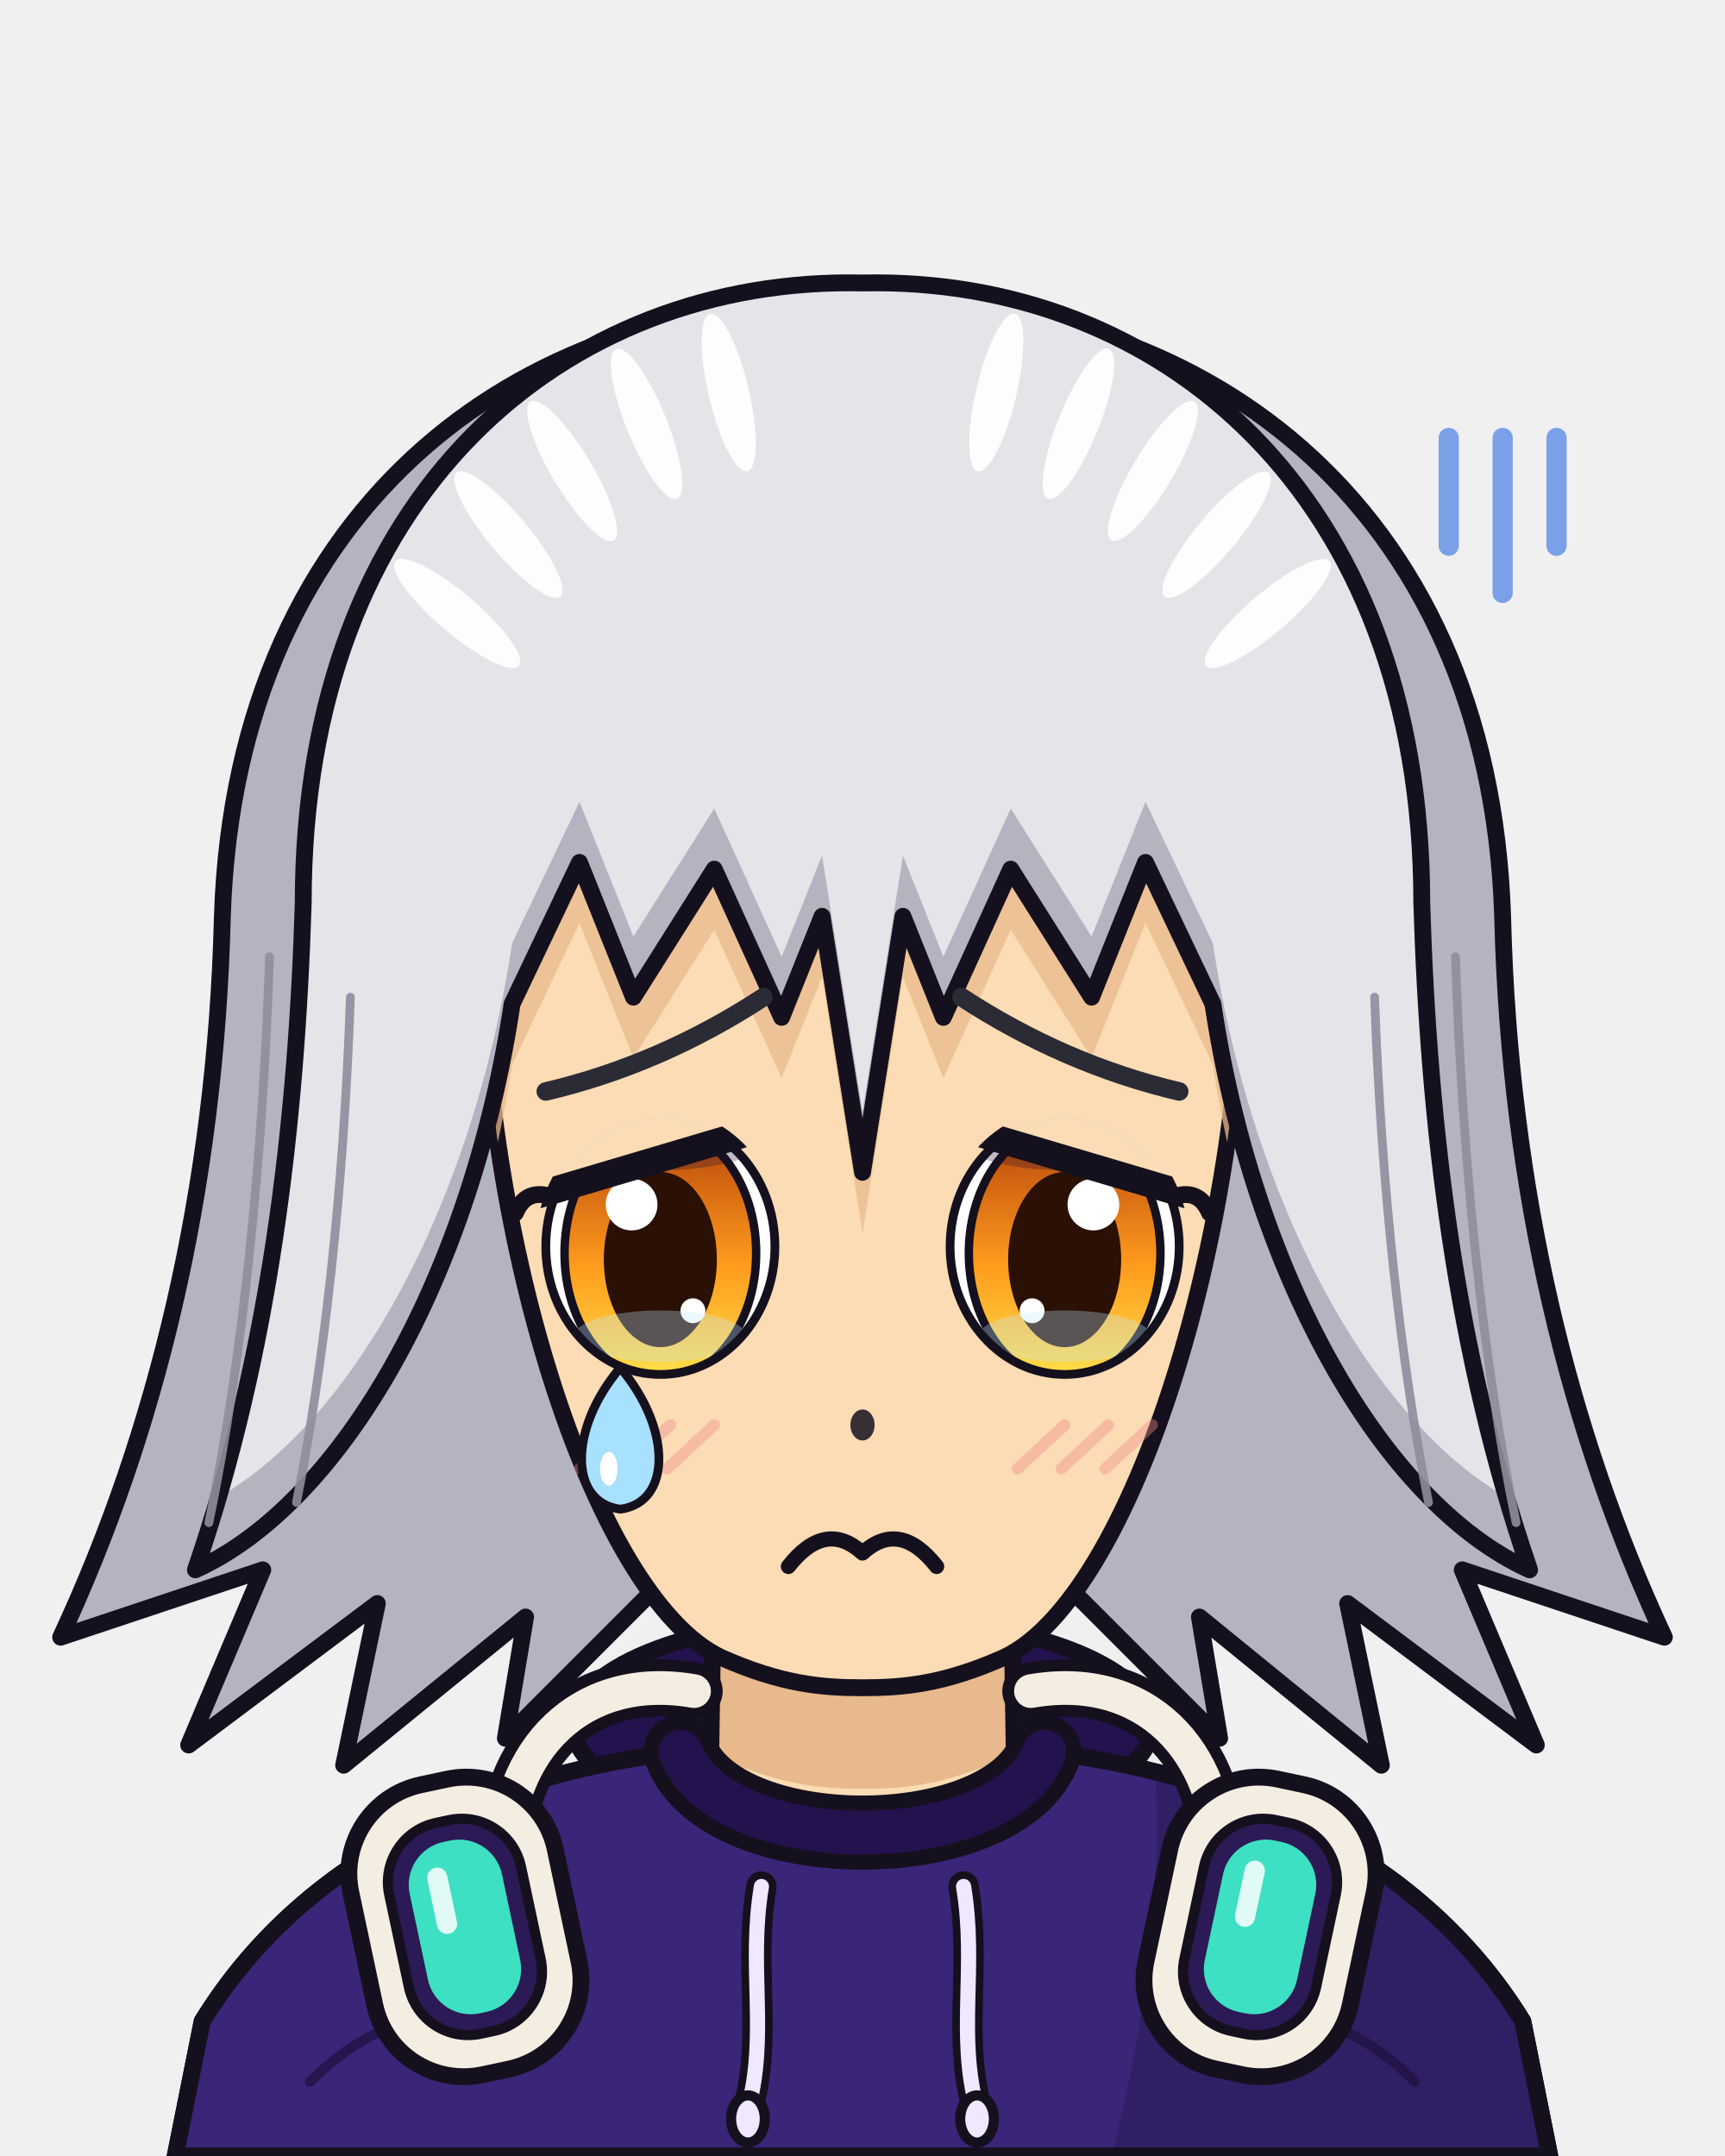
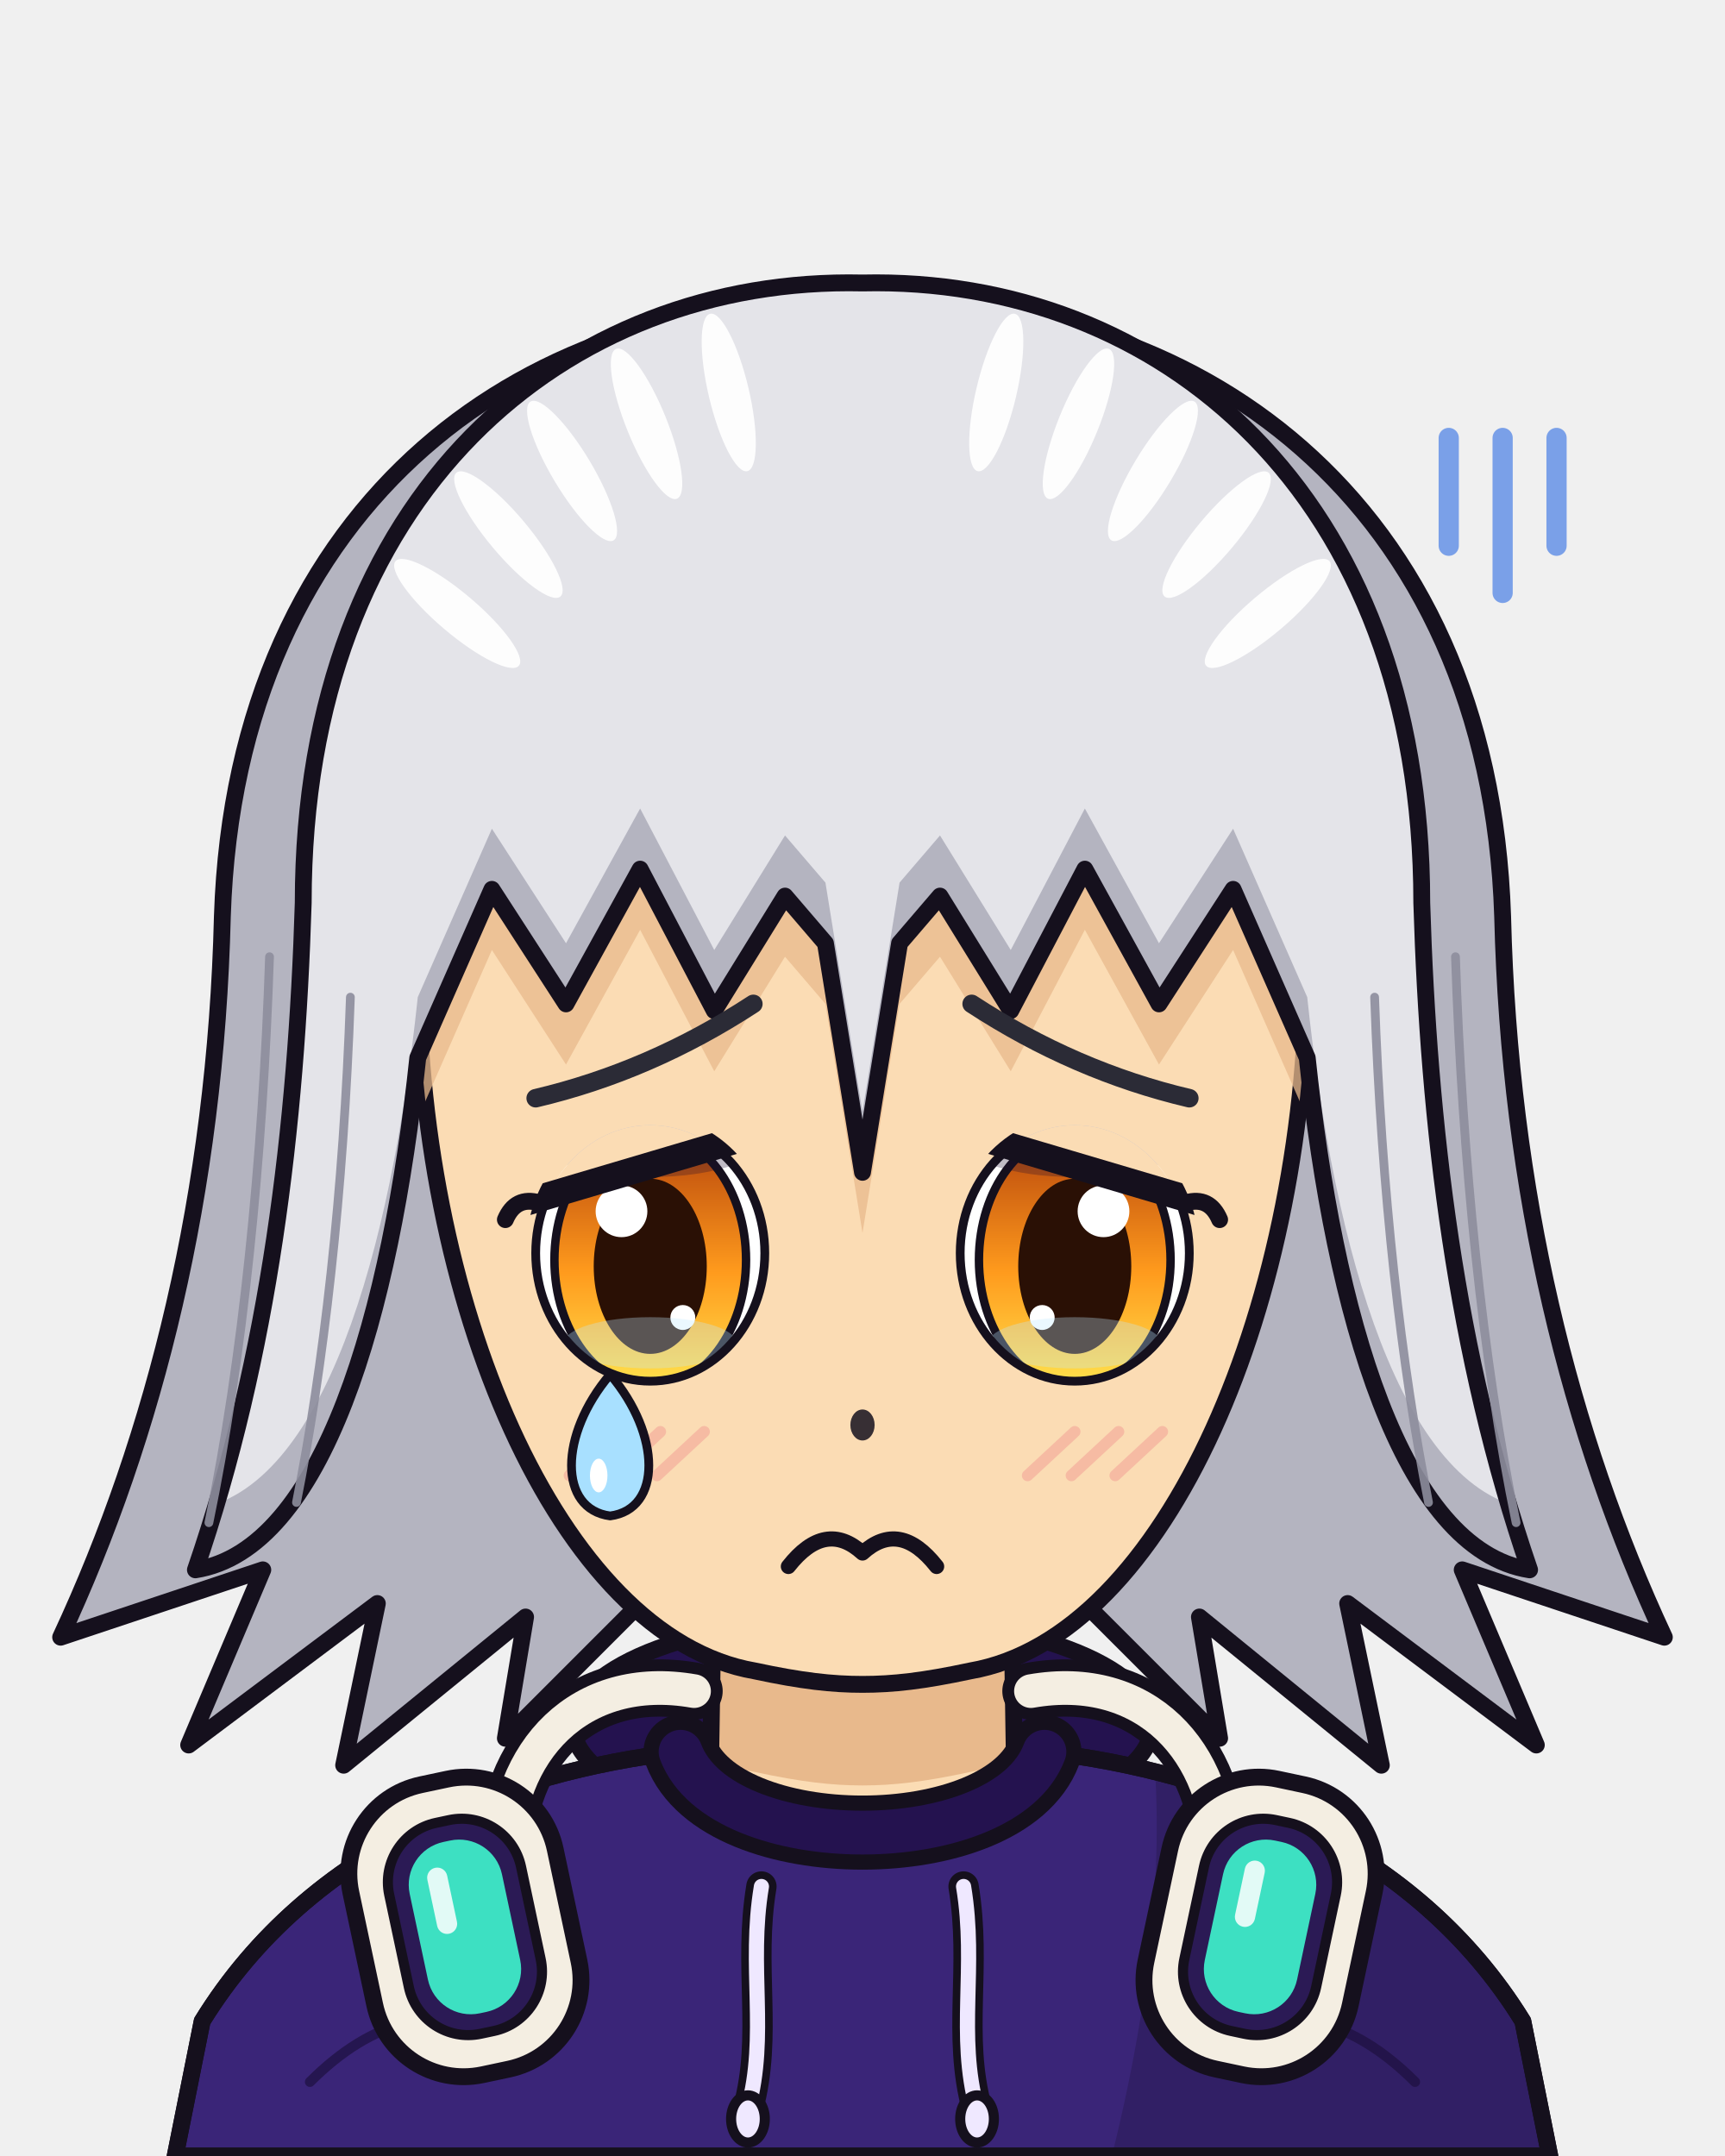
<svg xmlns="http://www.w3.org/2000/svg" viewBox="0 0 512 640" width="512" height="640">
  <defs>
    <linearGradient id="xig" x1="0" y1="0" x2="0" y2="1">
      <stop offset="0" stop-color="#b4420b" />
      <stop offset="0.55" stop-color="#ff9b1d" />
      <stop offset="1" stop-color="#ffe24d" />
    </linearGradient>
    <clipPath id="xface">
-       <path d="M256 124 C196 124 146 160 143 232 C141 330 176 440 214 458 C232 466 244 467 256 467 C268 467 280 466 298 458 C336 440 371 330 369 232 C366 160 316 124 256 124 Z" />
+       <path d="M256 118 C182 118 126 164 124 248 C123 352 166 452 224 462 C238 465 247 466 256 466 C265 466 274 465 288 462 C346 452 389 352 388 248 C386 164 330 118 256 118 Z" />
    </clipPath>
    <clipPath id="xneck">
      <path d="M212 420 L210 548 L302 548 L300 420Z" />
    </clipPath>
  </defs>
  <g transform="translate(0 34)">
    <path d="M256 56 C158 52 70 114 66 238 C64 320 46 392 18 452 L78 432 L56 484 L112 442 L102 490 L156 446 L150 482 L196 436 L256 424 L316 436 L362 482 L356 446 L410 490 L400 442 L456 484 L434 432 L494 452 C466 392 448 320 446 238 C442 114 354 52 256 56 Z" fill="#b4b4c0" stroke="#15101d" stroke-width="5" stroke-linejoin="round" stroke-linecap="round" />
  </g>
  <ellipse cx="256" cy="512" rx="86" ry="32" fill="#24124f" stroke="#15101d" stroke-width="5" />
  <g transform="translate(0 34)">
    <path d="M212 420 L210 548 L302 548 L300 420Z" fill="#fbdcb4" />
    <g clip-path="url(#xneck)">
-       <path d="M256 124 C196 124 146 160 143 232 C141 330 176 440 214 458 C232 466 244 467 256 467 C268 467 280 466 298 458 C336 440 371 330 369 232 C366 160 316 124 256 124 Z" transform="translate(0 30)" fill="#e8b98c" />
+       <path d="M256 118 C182 118 126 164 124 248 C123 352 166 452 224 462 C238 465 247 466 256 466 C265 466 274 465 288 462 C346 452 389 352 388 248 C386 164 330 118 256 118 Z" transform="translate(0 30)" fill="#e8b98c" />
    </g>
    <path d="M212 420 L210 548 M300 420 L302 548" fill="none" stroke="#15101d" stroke-width="5" stroke-linejoin="round" stroke-linecap="round" />
  </g>
  <clipPath id="xbd">
    <path d="M202 520 C150 526 92 548 60 600 L52 640 L460 640 L452 600 C420 548 362 526 310 520 C298 544 214 544 202 520Z" />
  </clipPath>
  <path d="M202 520 C150 526 92 548 60 600 L52 640 L460 640 L452 600 C420 548 362 526 310 520 C298 544 214 544 202 520Z" fill="#3a2578" stroke="#15101d" stroke-width="5" stroke-linejoin="round" stroke-linecap="round" />
  <g clip-path="url(#xbd)">
    <path d="M340 500 L520 500 L520 640 L330 640 Q350 560 340 500Z" fill="#000" opacity="0.16" />
  </g>
  <path d="M92 618 Q120 590 150 604 M420 618 Q392 590 362 604" fill="none" stroke="#1d0f3e" stroke-width="3" stroke-linejoin="round" stroke-linecap="round" opacity="0.7" />
  <path d="M202 520 C150 526 92 548 60 600 L52 640 L460 640 L452 600 C420 548 362 526 310 520 C298 544 214 544 202 520Z" fill="none" stroke="#15101d" stroke-width="5" stroke-linejoin="round" stroke-linecap="round" />
  <path d="M150 552 C150 520 172 496 206 502" fill="none" stroke="#15101d" stroke-width="17" stroke-linejoin="round" stroke-linecap="round" />
  <path d="M150 552 C150 520 172 496 206 502" fill="none" stroke="#f4eee2" stroke-width="10" stroke-linejoin="round" stroke-linecap="round" />
  <g transform="translate(512 0) scale(-1 1)">
    <path d="M150 552 C150 520 172 496 206 502" fill="none" stroke="#15101d" stroke-width="17" stroke-linejoin="round" stroke-linecap="round" />
    <path d="M150 552 C150 520 172 496 206 502" fill="none" stroke="#f4eee2" stroke-width="10" stroke-linejoin="round" stroke-linecap="round" />
  </g>
  <path d="M202 520 C214 552 298 552 310 520" fill="none" stroke="#15101d" stroke-width="22" stroke-linecap="round" />
  <path d="M202 520 C214 552 298 552 310 520" fill="none" stroke="#24124f" stroke-width="13" stroke-linecap="round" />
  <path d="M226 560 C222 584 228 604 222 626" fill="none" stroke="#15101d" stroke-width="9" stroke-linejoin="round" stroke-linecap="round" />
  <path d="M226 560 C222 584 228 604 222 626" fill="none" stroke="#efe8ff" stroke-width="4.5" stroke-linejoin="round" stroke-linecap="round" />
  <path d="M286 560 C290 584 284 604 290 626" fill="none" stroke="#15101d" stroke-width="9" stroke-linejoin="round" stroke-linecap="round" />
  <path d="M286 560 C290 584 284 604 290 626" fill="none" stroke="#efe8ff" stroke-width="4.5" stroke-linejoin="round" stroke-linecap="round" />
  <ellipse cx="222" cy="629" rx="5" ry="7" fill="#efe8ff" stroke="#15101d" stroke-width="3" />
  <ellipse cx="290" cy="629" rx="5" ry="7" fill="#efe8ff" stroke="#15101d" stroke-width="3" />
  <g transform="translate(138 572) rotate(-12)">
    <rect x="-31" y="-44" width="62" height="88" rx="27" fill="#f4eee2" stroke="#15101d" stroke-width="5" />
    <rect x="-20" y="-32" width="40" height="64" rx="18" fill="#2b1a55" stroke="#15101d" stroke-width="3" />
    <rect x="-14" y="-26" width="28" height="52" rx="13" fill="#3de0c2" />
    <rect x="-8" y="-19" width="6" height="20" rx="3" fill="#fff" opacity="0.85" />
  </g>
  <g transform="translate(374 572) rotate(12)">
    <rect x="-31" y="-44" width="62" height="88" rx="27" fill="#f4eee2" stroke="#15101d" stroke-width="5" />
    <rect x="-20" y="-32" width="40" height="64" rx="18" fill="#2b1a55" stroke="#15101d" stroke-width="3" />
    <rect x="-14" y="-26" width="28" height="52" rx="13" fill="#3de0c2" />
    <rect x="-8" y="-19" width="6" height="20" rx="3" fill="#fff" opacity="0.85" />
  </g>
  <g transform="translate(0 34)">
-     <path d="M256 124 C196 124 146 160 143 232 C141 330 176 440 214 458 C232 466 244 467 256 467 C268 467 280 466 298 458 C336 440 371 330 369 232 C366 160 316 124 256 124 Z" fill="#fbdcb4" stroke="#15101d" stroke-width="5" stroke-linejoin="round" stroke-linecap="round" />
+     <path d="M256 118 C182 118 126 164 124 248 C123 352 166 452 224 462 C238 465 247 466 256 466 C265 466 274 465 288 462 C346 452 389 352 388 248 C386 164 330 118 256 118 Z" fill="#fbdcb4" stroke="#15101d" stroke-width="5" stroke-linejoin="round" stroke-linecap="round" />
    <g clip-path="url(#xface)">
-       <path d="M256 50 C168 48 90 112 90 234 C88 300 80 368 58 432 C102 412 140 344 152 264 L172 222 L188 262 L212 224 L232 268 L244 238 L256 314 L268 238 L280 268 L300 224 L324 262 L340 222 L360 264 C372 344 410 412 454 432 C432 368 424 300 422 234 C422 112 344 48 256 50 Z" transform="translate(0 18)" fill="#e8b98c" opacity="0.75" />
+       <path d="M256 50 C168 48 90 112 90 234 C88 300 80 368 58 432 C96 426 116 356 124 280 L146 230 L168 264 L190 224 L212 266 L233 232 L245 246 L256 314 L267 246 L279 232 L300 266 L322 224 L344 264 L366 230 L388 280 C396 356 416 426 454 432 C432 368 424 300 422 234 C422 112 344 48 256 50 Z" transform="translate(0 18)" fill="#e8b98c" opacity="0.75" />
    </g>
-     <path d="M172 402 l14 -13" fill="none" stroke="#ee8b8b" stroke-width="3.4" stroke-linejoin="round" stroke-linecap="round" opacity="0.405" />
-     <path d="M185 402 l14 -13" fill="none" stroke="#ee8b8b" stroke-width="3.4" stroke-linejoin="round" stroke-linecap="round" opacity="0.405" />
-     <path d="M198 402 l14 -13" fill="none" stroke="#ee8b8b" stroke-width="3.4" stroke-linejoin="round" stroke-linecap="round" opacity="0.405" />
-     <path d="M302 402 l14 -13" fill="none" stroke="#ee8b8b" stroke-width="3.4" stroke-linejoin="round" stroke-linecap="round" opacity="0.405" />
-     <path d="M315 402 l14 -13" fill="none" stroke="#ee8b8b" stroke-width="3.4" stroke-linejoin="round" stroke-linecap="round" opacity="0.405" />
-     <path d="M328 402 l14 -13" fill="none" stroke="#ee8b8b" stroke-width="3.4" stroke-linejoin="round" stroke-linecap="round" opacity="0.405" />
+     <path d="M169 404 l14 -13" fill="none" stroke="#ee8b8b" stroke-width="3.4" stroke-linejoin="round" stroke-linecap="round" opacity="0.405" />
+     <path d="M182 404 l14 -13" fill="none" stroke="#ee8b8b" stroke-width="3.4" stroke-linejoin="round" stroke-linecap="round" opacity="0.405" />
+     <path d="M195 404 l14 -13" fill="none" stroke="#ee8b8b" stroke-width="3.4" stroke-linejoin="round" stroke-linecap="round" opacity="0.405" />
+     <path d="M305 404 l14 -13" fill="none" stroke="#ee8b8b" stroke-width="3.4" stroke-linejoin="round" stroke-linecap="round" opacity="0.405" />
+     <path d="M318 404 l14 -13" fill="none" stroke="#ee8b8b" stroke-width="3.4" stroke-linejoin="round" stroke-linecap="round" opacity="0.405" />
+     <path d="M331 404 l14 -13" fill="none" stroke="#ee8b8b" stroke-width="3.4" stroke-linejoin="round" stroke-linecap="round" opacity="0.405" />
    <g transform="translate(256 419) scale(1)">
      <path d="M-22 12 Q-11 -2 0 8 Q11 -2 22 12" fill="none" stroke="#15101d" stroke-width="4.5" stroke-linejoin="round" stroke-linecap="round" />
    </g>
    <ellipse cx="256" cy="389" rx="3.6" ry="4.6" fill="#15101d" opacity="0.85" />
-     <g transform="translate(196 336)">
+     <g transform="translate(193 338)">
      <clipPath id="xLel">
        <ellipse cx="0" cy="0" rx="34" ry="38" />
      </clipPath>
      <clipPath id="xLel2">
        <ellipse cx="0" cy="0" rx="37" ry="41" />
      </clipPath>
      <clipPath id="xLvis">
        <polygon points="-44,-15.96 44,-36.1 44,50 -44,50" />
      </clipPath>
      <g clip-path="url(#xLel)">
        <rect x="-38" y="-42" width="76" height="84" fill="#fff" />
        <g transform="translate(0 2)">
          <ellipse cx="0" cy="0" rx="28.438" ry="37.985" fill="url(#xig)" stroke="#15101d" stroke-width="2.5" />
          <ellipse cx="0" cy="1.899" rx="16.778" ry="25.997" fill="#2a1005" />
          <circle cx="-8.531" cy="-14.434" r="7.678" fill="#fff" />
          <circle cx="9.669" cy="17.093" r="3.697" fill="#fff" />
        </g>
        <ellipse cx="0" cy="-34" rx="34" ry="11.4" fill="#1b0b2e" opacity="0.28" />
        <ellipse cx="0" cy="26.6" rx="25.5" ry="7.6" fill="#bfe9ff" opacity="0.32" />
        <polygon points="-44,-52 44,-52 44,-36.1 -44,-15.96" fill="#fbdcb4" />
      </g>
      <g clip-path="url(#xLvis)">
        <ellipse cx="0" cy="0" rx="34" ry="38" fill="none" stroke="#15101d" stroke-width="2.6" />
      </g>
      <g clip-path="url(#xLel2)">
        <path d="M-40 -14.183 L40 -37.877" fill="none" stroke="#15101d" stroke-width="8" stroke-linejoin="round" stroke-linecap="round" />
      </g>
      <path d="M-33 -14.96 Q-40 -16.96 -43 -9.96" fill="none" stroke="#15101d" stroke-width="5" stroke-linejoin="round" stroke-linecap="round" />
      <path d="M-11.9 36 C-27.2 54 -27.2 76 -11.9 78 C3.4 76 3.4 54 -11.9 36Z" fill="#a8e0ff" stroke="#15101d" stroke-width="2.6" stroke-linejoin="round" />
      <ellipse cx="-15.3" cy="66" rx="2.6" ry="5" fill="#fff" />
    </g>
-     <g transform="translate(316 336) scale(-1 1)">
+     <g transform="translate(319 338) scale(-1 1)">
      <clipPath id="xRel">
        <ellipse cx="0" cy="0" rx="34" ry="38" />
      </clipPath>
      <clipPath id="xRel2">
        <ellipse cx="0" cy="0" rx="37" ry="41" />
      </clipPath>
      <clipPath id="xRvis">
        <polygon points="-44,-15.96 44,-36.1 44,50 -44,50" />
      </clipPath>
      <g clip-path="url(#xRel)">
        <rect x="-38" y="-42" width="76" height="84" fill="#fff" />
        <g transform="translate(0 2)">
          <ellipse cx="0" cy="0" rx="28.438" ry="37.985" fill="url(#xig)" stroke="#15101d" stroke-width="2.5" />
          <ellipse cx="0" cy="1.899" rx="16.778" ry="25.997" fill="#2a1005" />
          <circle cx="-8.531" cy="-14.434" r="7.678" fill="#fff" />
          <circle cx="9.669" cy="17.093" r="3.697" fill="#fff" />
        </g>
        <ellipse cx="0" cy="-34" rx="34" ry="11.4" fill="#1b0b2e" opacity="0.28" />
        <ellipse cx="0" cy="26.6" rx="25.5" ry="7.6" fill="#bfe9ff" opacity="0.32" />
        <polygon points="-44,-52 44,-52 44,-36.1 -44,-15.96" fill="#fbdcb4" />
      </g>
      <g clip-path="url(#xRvis)">
        <ellipse cx="0" cy="0" rx="34" ry="38" fill="none" stroke="#15101d" stroke-width="2.6" />
      </g>
      <g clip-path="url(#xRel2)">
        <path d="M-40 -14.183 L40 -37.877" fill="none" stroke="#15101d" stroke-width="8" stroke-linejoin="round" stroke-linecap="round" />
      </g>
      <path d="M-33 -14.96 Q-40 -16.96 -43 -9.96" fill="none" stroke="#15101d" stroke-width="5" stroke-linejoin="round" stroke-linecap="round" />
    </g>
    <clipPath id="xcap">
-       <path d="M256 50 C168 48 90 112 90 234 C88 300 80 368 58 432 C102 412 140 344 152 264 L172 222 L188 262 L212 224 L232 268 L244 238 L256 314 L268 238 L280 268 L300 224 L324 262 L340 222 L360 264 C372 344 410 412 454 432 C432 368 424 300 422 234 C422 112 344 48 256 50 Z" />
+       <path d="M256 50 C168 48 90 112 90 234 C88 300 80 368 58 432 C96 426 116 356 124 280 L146 230 L168 264 L190 224 L212 266 L233 232 L245 246 L256 314 L267 246 L279 232 L300 266 L322 224 L344 264 L366 230 L388 280 C396 356 416 426 454 432 C432 368 424 300 422 234 C422 112 344 48 256 50 Z" />
    </clipPath>
-     <path d="M256 50 C168 48 90 112 90 234 C88 300 80 368 58 432 C102 412 140 344 152 264 L172 222 L188 262 L212 224 L232 268 L244 238 L256 314 L268 238 L280 268 L300 224 L324 262 L340 222 L360 264 C372 344 410 412 454 432 C432 368 424 300 422 234 C422 112 344 48 256 50 Z" fill="#b4b4c0" />
+     <path d="M256 50 C168 48 90 112 90 234 C88 300 80 368 58 432 C96 426 116 356 124 280 L146 230 L168 264 L190 224 L212 266 L233 232 L245 246 L256 314 L267 246 L279 232 L300 266 L322 224 L344 264 L366 230 L388 280 C396 356 416 426 454 432 C432 368 424 300 422 234 C422 112 344 48 256 50 Z" fill="#b4b4c0" />
    <g clip-path="url(#xcap)">
-       <path d="M256 50 C168 48 90 112 90 234 C88 300 80 368 58 432 C102 412 140 344 152 264 L172 222 L188 262 L212 224 L232 268 L244 238 L256 314 L268 238 L280 268 L300 224 L324 262 L340 222 L360 264 C372 344 410 412 454 432 C432 368 424 300 422 234 C422 112 344 48 256 50 Z" transform="translate(0 -18)" fill="#e4e4e9" />
+       <path d="M256 50 C168 48 90 112 90 234 C88 300 80 368 58 432 C96 426 116 356 124 280 L146 230 L168 264 L190 224 L212 266 L233 232 L245 246 L256 314 L267 246 L279 232 L300 266 L322 224 L344 264 L366 230 L388 280 C396 356 416 426 454 432 C432 368 424 300 422 234 C422 112 344 48 256 50 Z" transform="translate(0 -18)" fill="#e4e4e9" />
    </g>
-     <path d="M256 50 C168 48 90 112 90 234 C88 300 80 368 58 432 C102 412 140 344 152 264 L172 222 L188 262 L212 224 L232 268 L244 238 L256 314 L268 238 L280 268 L300 224 L324 262 L340 222 L360 264 C372 344 410 412 454 432 C432 368 424 300 422 234 C422 112 344 48 256 50 Z" fill="none" stroke="#15101d" stroke-width="5" stroke-linejoin="round" stroke-linecap="round" />
+     <path d="M256 50 C168 48 90 112 90 234 C88 300 80 368 58 432 C96 426 116 356 124 280 L146 230 L168 264 L190 224 L212 266 L233 232 L245 246 L256 314 L267 246 L279 232 L300 266 L322 224 L344 264 L366 230 L388 280 C396 356 416 426 454 432 C432 368 424 300 422 234 C422 112 344 48 256 50 Z" fill="none" stroke="#15101d" stroke-width="5" stroke-linejoin="round" stroke-linecap="round" />
    <path d="M80 250 C78 310 72 370 62 418 M104 262 C102 320 96 372 88 412" fill="none" stroke="#8d8d9c" stroke-width="2.6" stroke-linejoin="round" stroke-linecap="round" opacity="0.9" />
    <g transform="translate(512 0) scale(-1 1)">
      <path d="M80 250 C78 310 72 370 62 418 M104 262 C102 320 96 372 88 412" fill="none" stroke="#8d8d9c" stroke-width="2.6" stroke-linejoin="round" stroke-linecap="round" opacity="0.9" />
    </g>
    <ellipse cx="216.3" cy="82.5" rx="6" ry="24" transform="rotate(-193.3 216.3 82.5)" fill="#ffffff" opacity="0.92" />
    <ellipse cx="191.9" cy="91.8" rx="6" ry="24" transform="rotate(-202.1 191.9 91.8)" fill="#ffffff" opacity="0.92" />
    <ellipse cx="169.8" cy="105.8" rx="6" ry="24" transform="rotate(-210.9 169.8 105.8)" fill="#ffffff" opacity="0.92" />
    <ellipse cx="150.9" cy="124.7" rx="6" ry="24" transform="rotate(-220.0 150.9 124.7)" fill="#ffffff" opacity="0.92" />
    <ellipse cx="135.7" cy="148.1" rx="6" ry="24" transform="rotate(-229.7 135.7 148.1)" fill="#ffffff" opacity="0.92" />
    <g transform="translate(512 0) scale(-1 1)">
      <ellipse cx="216.3" cy="82.5" rx="6" ry="24" transform="rotate(-193.3 216.3 82.5)" fill="#ffffff" opacity="0.92" />
      <ellipse cx="191.9" cy="91.8" rx="6" ry="24" transform="rotate(-202.1 191.9 91.8)" fill="#ffffff" opacity="0.92" />
      <ellipse cx="169.8" cy="105.8" rx="6" ry="24" transform="rotate(-210.9 169.8 105.8)" fill="#ffffff" opacity="0.92" />
      <ellipse cx="150.9" cy="124.7" rx="6" ry="24" transform="rotate(-220.0 150.9 124.7)" fill="#ffffff" opacity="0.92" />
      <ellipse cx="135.7" cy="148.1" rx="6" ry="24" transform="rotate(-229.7 135.7 148.1)" fill="#ffffff" opacity="0.92" />
    </g>
-     <g transform="translate(196 336)">
+     <g transform="translate(193 338)">
      <path d="M-34 -46 Q0 -54 30.6 -74" fill="none" stroke="#2b2b36" stroke-width="5.5" stroke-linejoin="round" stroke-linecap="round" />
    </g>
-     <g transform="translate(316 336) scale(-1 1)">
+     <g transform="translate(319 338) scale(-1 1)">
      <path d="M-34 -46 Q0 -54 30.6 -74" fill="none" stroke="#2b2b36" stroke-width="5.5" stroke-linejoin="round" stroke-linecap="round" />
    </g>
    <path d="M430 96 L430 128" fill="none" stroke="#7aa0e8" stroke-width="6" stroke-linejoin="round" stroke-linecap="round" />
    <path d="M446 96 L446 142" fill="none" stroke="#7aa0e8" stroke-width="6" stroke-linejoin="round" stroke-linecap="round" />
    <path d="M462 96 L462 128" fill="none" stroke="#7aa0e8" stroke-width="6" stroke-linejoin="round" stroke-linecap="round" />
  </g>
</svg>
